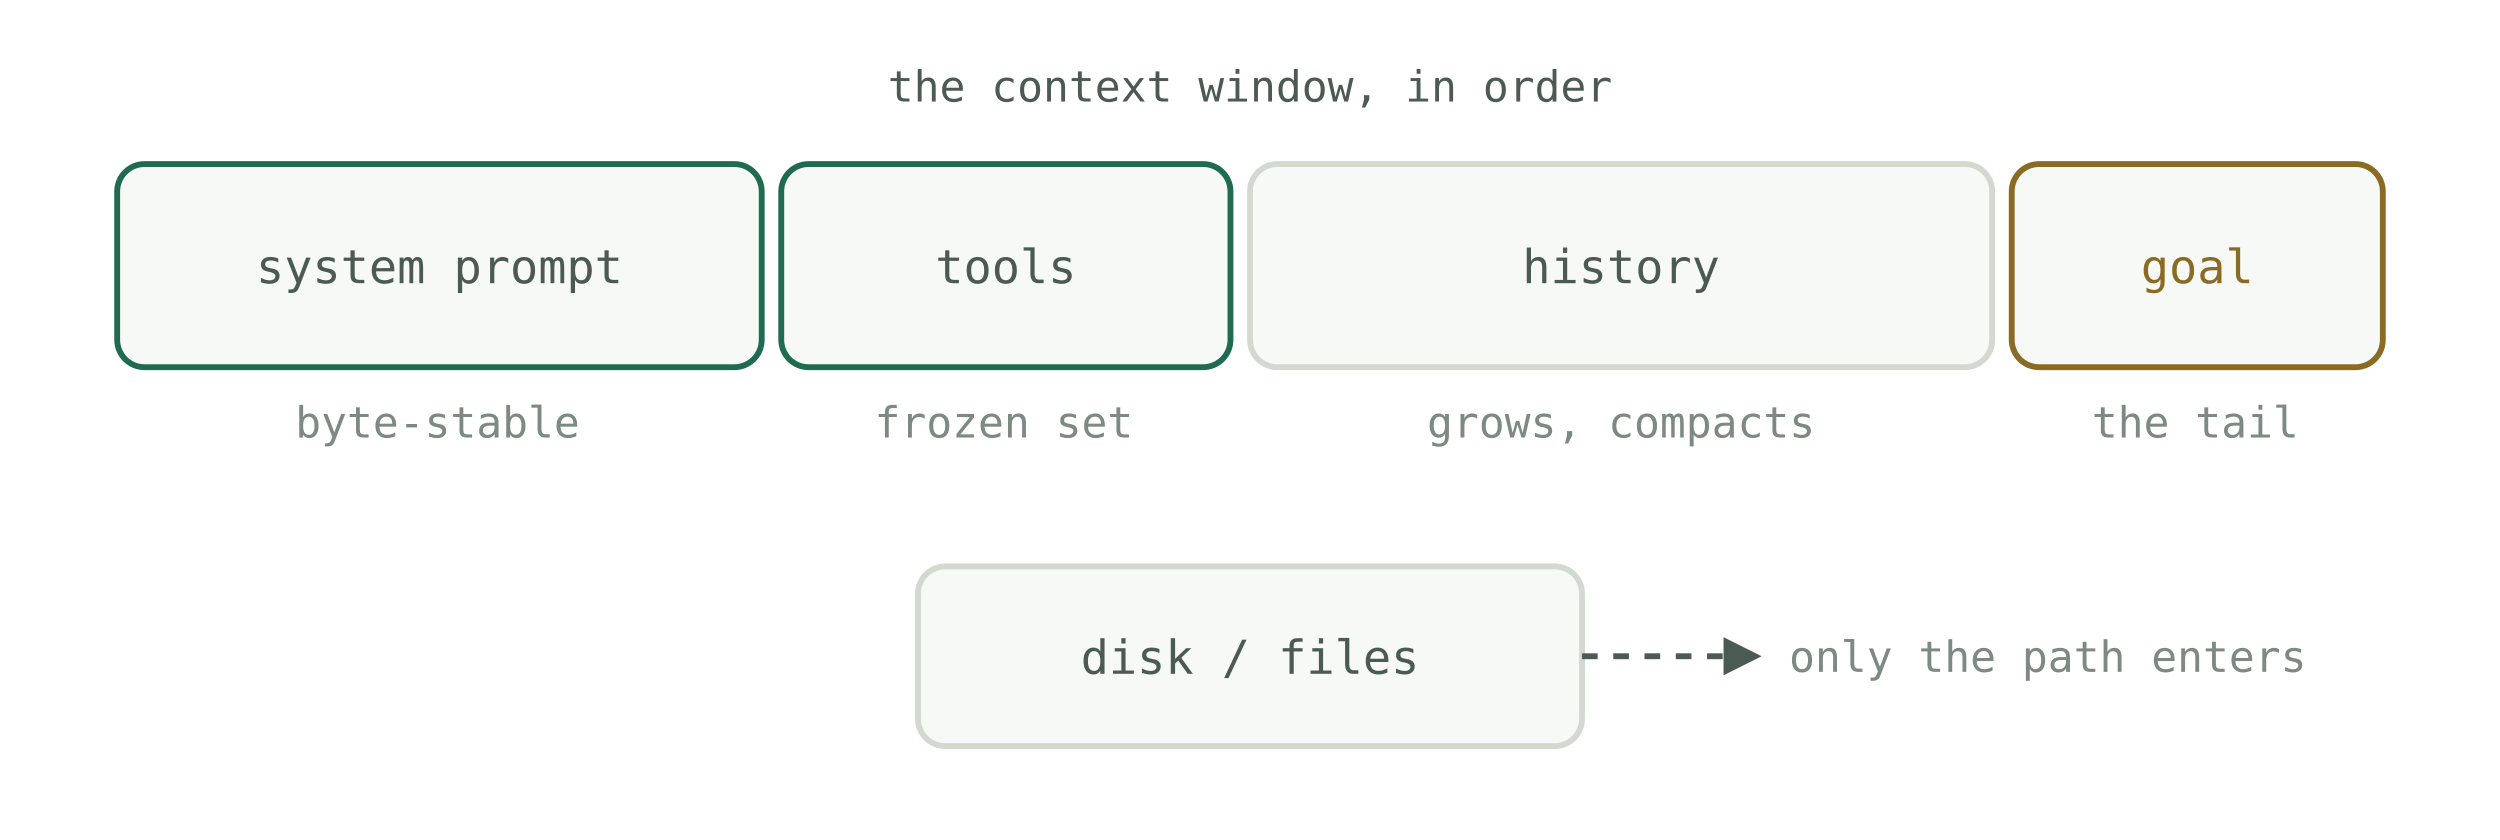
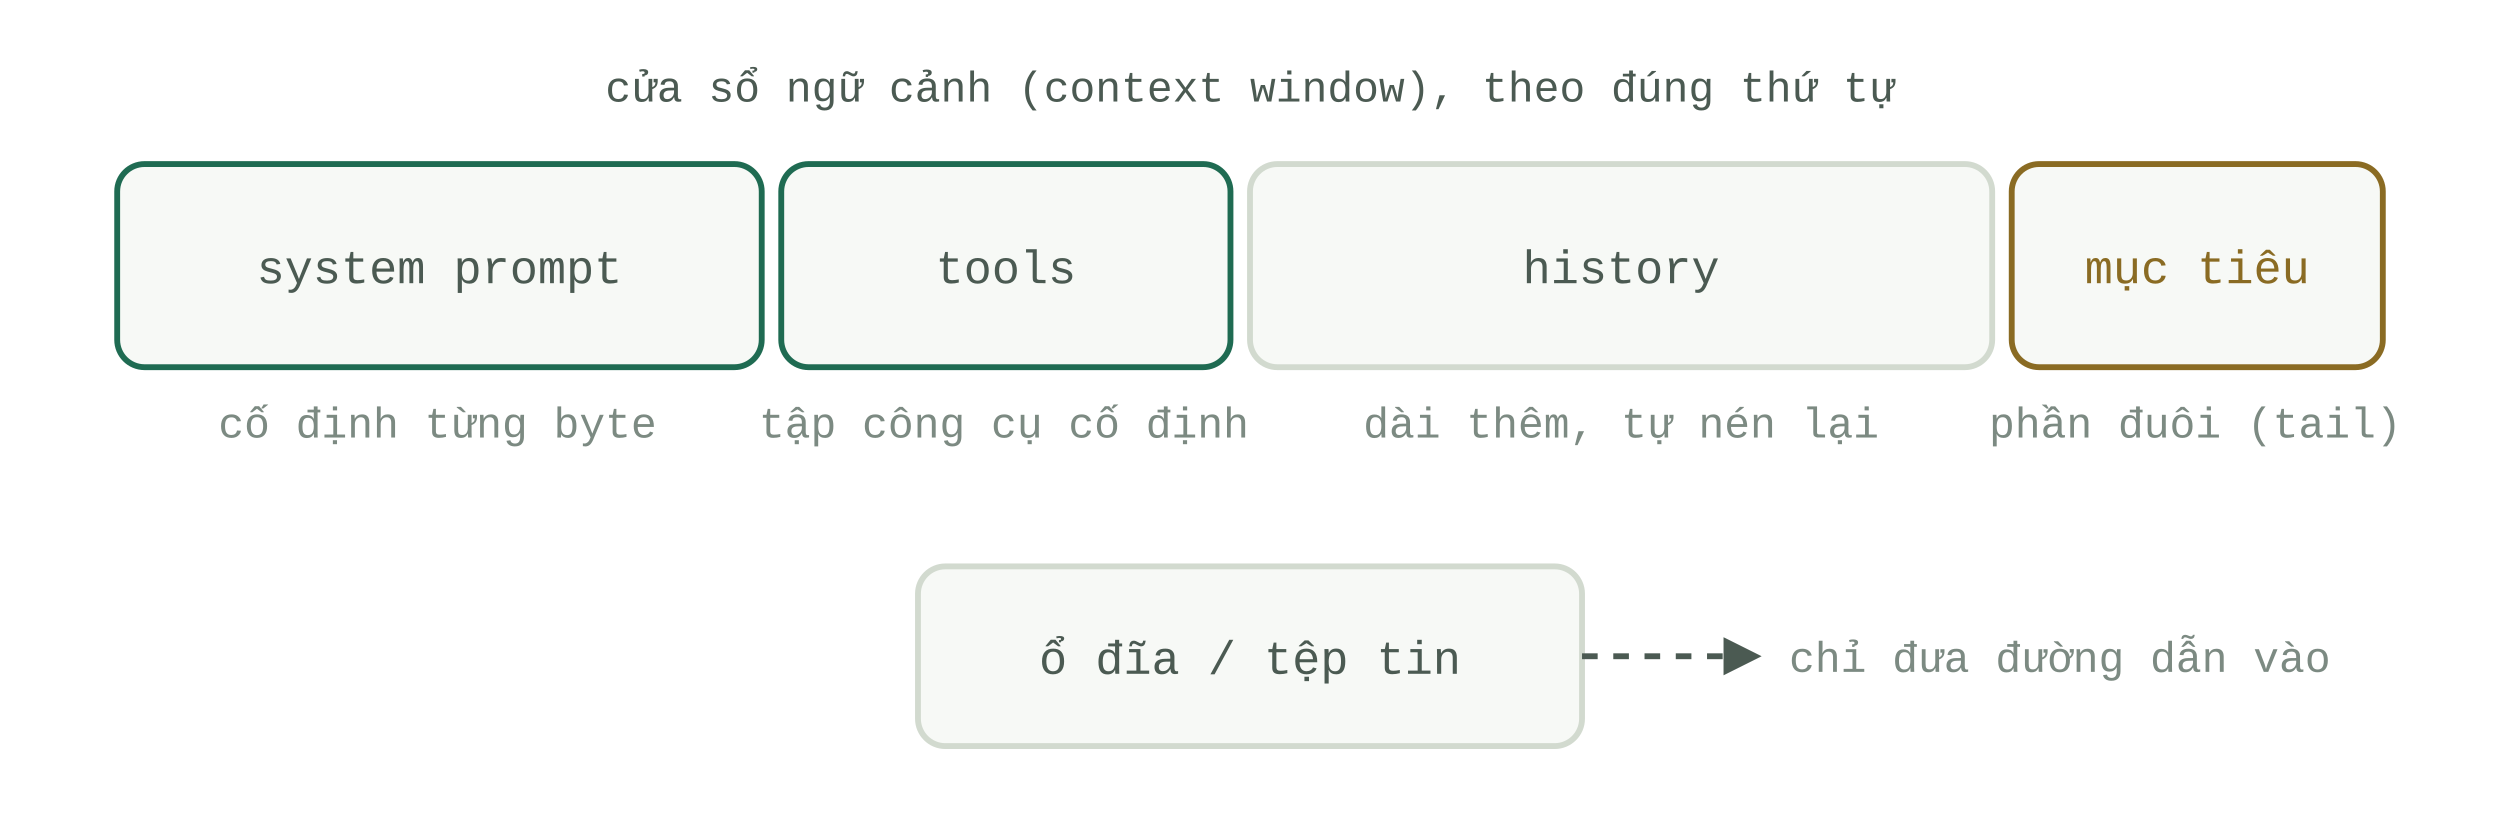
- <svg xmlns="http://www.w3.org/2000/svg" viewBox="0 0 640 215" font-family="ui-monospace,Menlo,Consolas,monospace" font-size="12">
+ <svg xmlns="http://www.w3.org/2000/svg" viewBox="0 0 640 215" font-family="Monaco,'Courier New',Consolas,monospace" font-size="12">
  <defs>
    <marker id="a" viewBox="0 0 10 10" refX="9" refY="5" markerWidth="6.5" markerHeight="6.5" orient="auto-start-reverse">
      <path d="M0 0L10 5L0 10z" fill="#4B5A52" />
    </marker>
  </defs>
-   <text x="320" y="26" text-anchor="middle" fill="#4B5A52" font-size="11">the context window, in order</text>
+   <text x="320" y="26" text-anchor="middle" fill="#4B5A52" font-size="11">cửa sổ ngữ cảnh (context window), theo đúng thứ tự</text>
  <rect x="30" y="42" width="165" height="52" rx="7" fill="#F7F9F6" stroke="#1F6B52" stroke-width="1.5" />
  <text x="112.5" y="72.5" text-anchor="middle" fill="#4B5A52">system prompt</text>
-   <text x="112" y="112" text-anchor="middle" fill="#7C8A82" font-size="11">byte-stable</text>
+   <text x="112" y="112" text-anchor="middle" fill="#7C8A82" font-size="11">cố định từng byte</text>
  <rect x="200" y="42" width="115" height="52" rx="7" fill="#F7F9F6" stroke="#1F6B52" stroke-width="1.5" />
  <text x="257.5" y="72.5" text-anchor="middle" fill="#4B5A52">tools</text>
-   <text x="257" y="112" text-anchor="middle" fill="#7C8A82" font-size="11">frozen set</text>
+   <text x="257" y="112" text-anchor="middle" fill="#7C8A82" font-size="11">tập công cụ cố định</text>
  <rect x="320" y="42" width="190" height="52" rx="7" fill="#F7F9F6" stroke="#D2DACF" stroke-width="1.5" />
  <text x="415.0" y="72.5" text-anchor="middle" fill="#4B5A52">history</text>
-   <text x="415" y="112" text-anchor="middle" fill="#7C8A82" font-size="11">grows, compacts</text>
+   <text x="415" y="112" text-anchor="middle" fill="#7C8A82" font-size="11">dài thêm, tự nén lại</text>
  <rect x="515" y="42" width="95" height="52" rx="7" fill="#F7F9F6" stroke="#8A6B23" stroke-width="1.5" />
-   <text x="562.5" y="72.5" text-anchor="middle" fill="#8A6B23">goal</text>
-   <text x="562" y="112" text-anchor="middle" fill="#7C8A82" font-size="11">the tail</text>
+   <text x="562.5" y="72.5" text-anchor="middle" fill="#8A6B23">mục tiêu</text>
+   <text x="562" y="112" text-anchor="middle" fill="#7C8A82" font-size="11">phần đuôi (tail)</text>
  <rect x="235" y="145" width="170" height="46" rx="7" fill="#F7F9F6" stroke="#D2DACF" stroke-width="1.5" />
-   <text x="320.0" y="172.5" text-anchor="middle" fill="#4B5A52">disk / files</text>
+   <text x="320.0" y="172.5" text-anchor="middle" fill="#4B5A52">ổ đĩa / tệp tin</text>
  <line x1="405" y1="168" x2="450" y2="168" stroke="#4B5A52" stroke-width="1.5" stroke-dasharray="4 4" marker-end="url(#a)" />
-   <text x="458" y="172" text-anchor="start" fill="#7C8A82" font-size="11">only the path enters</text>
+   <text x="458" y="172" text-anchor="start" fill="#7C8A82" font-size="11">chỉ đưa đường dẫn vào</text>
</svg>
